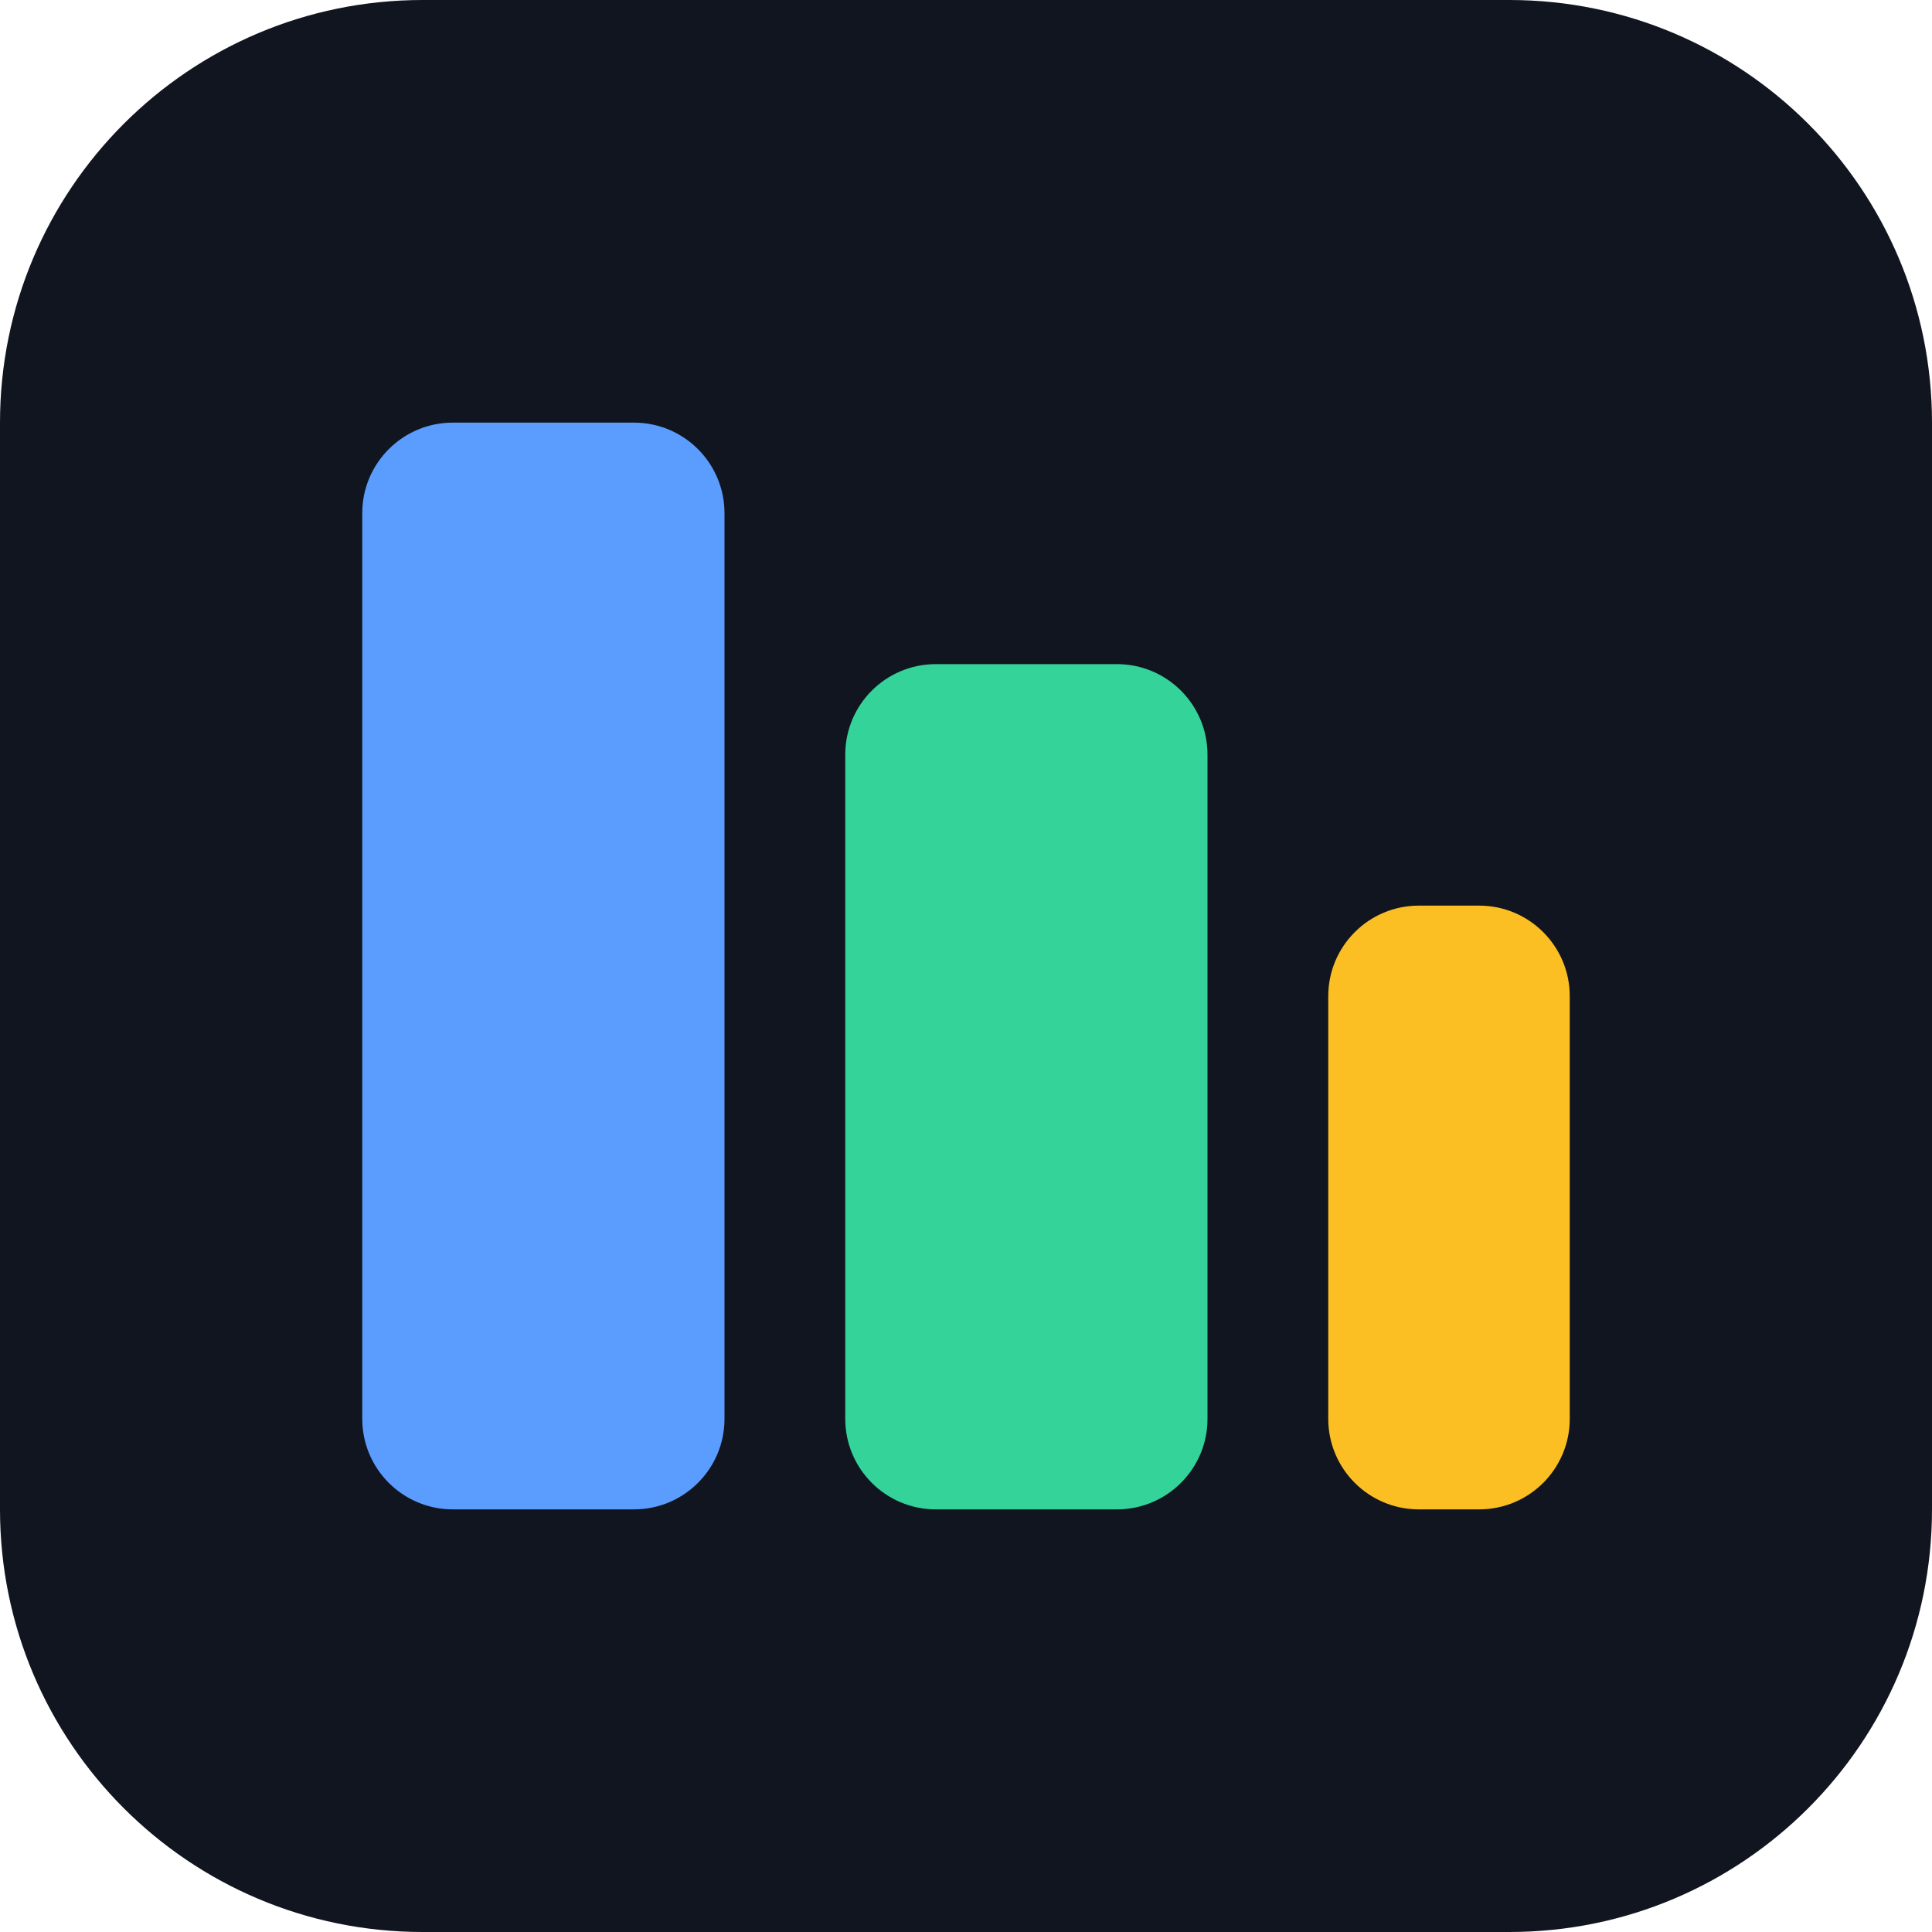
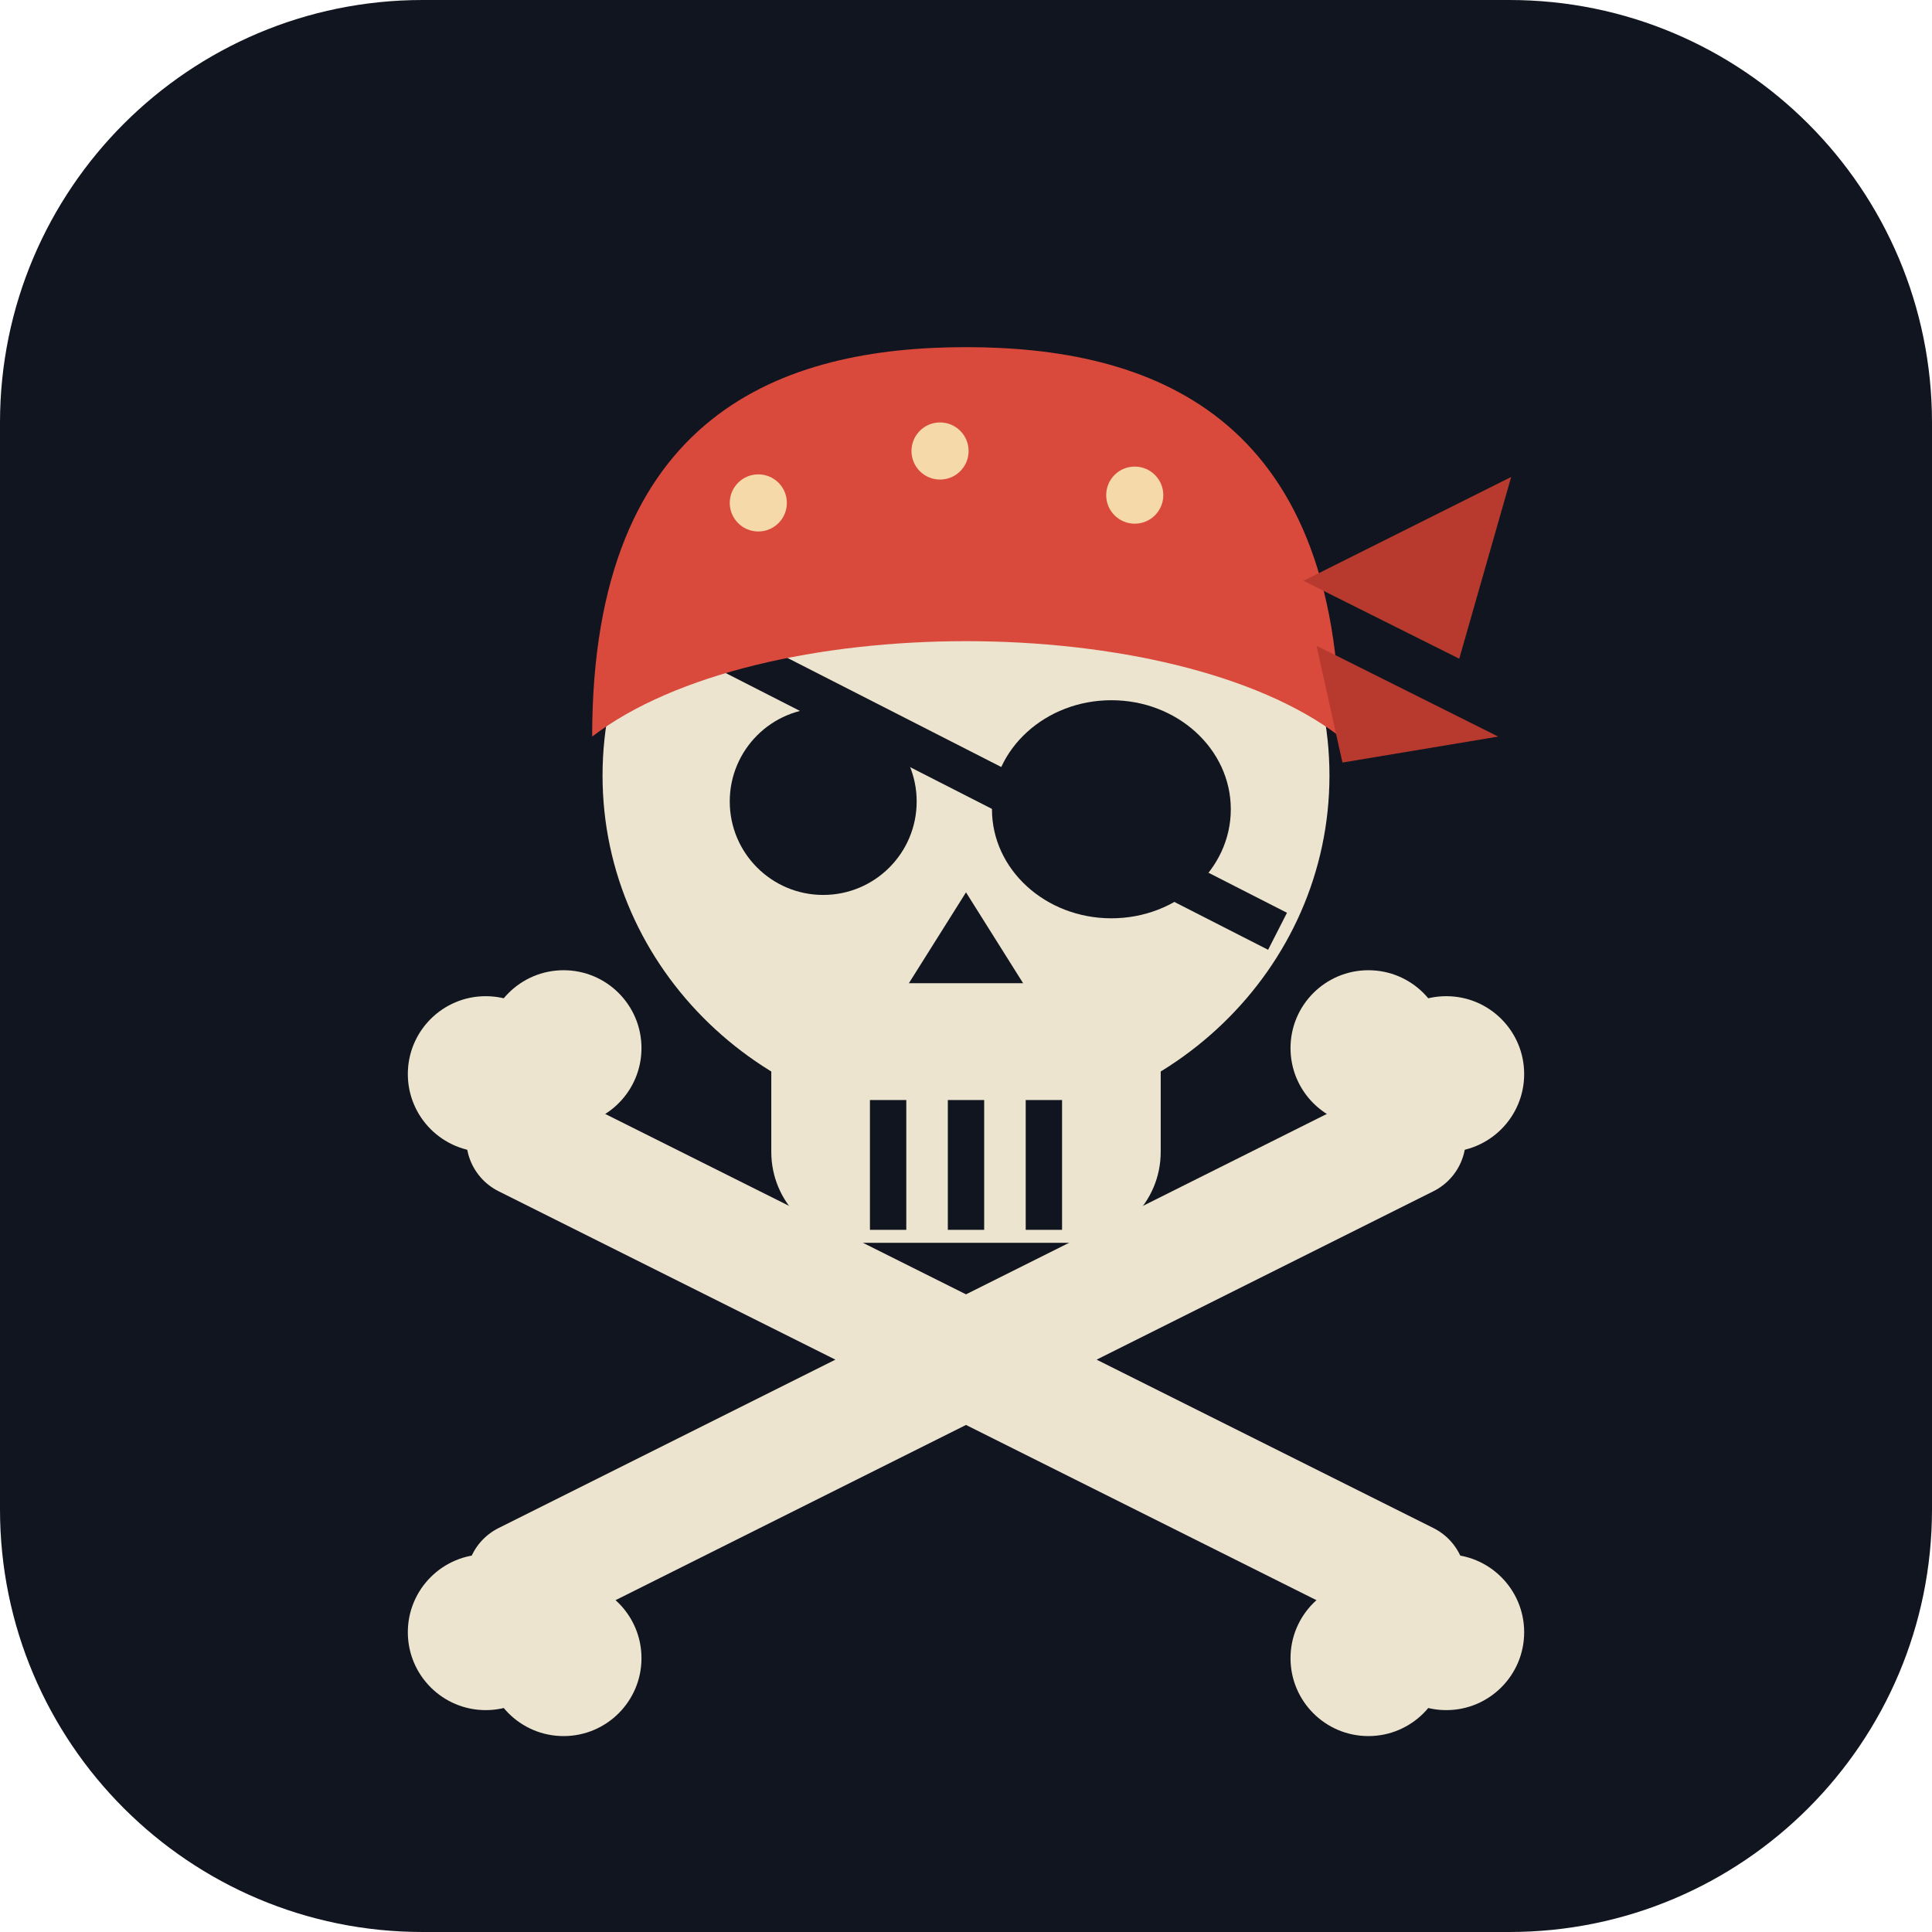
<svg xmlns="http://www.w3.org/2000/svg" viewBox="0 0 64 64">
-   <rect width="64" height="64" rx="14" fill="#11151f" />
-   <rect x="12" y="14" width="12" height="36" rx="3" fill="#5b9cff" />
-   <rect x="28" y="22" width="12" height="28" rx="3" fill="#34d399" />
-   <rect x="44" y="30" width="8" height="20" rx="3" fill="#fbbf24" />
+   <rect width="64" height="64" rx="14" fill="#10151f" />
+   <g transform="translate(32 33) scale(0.86) translate(-32 -35.5)">
+     <g stroke="#ece4cf" stroke-width="4.5" stroke-linecap="round">
+       <path d="M15 41 49 58M49 41 15 58" />
+     </g>
+     <g fill="#ece4cf">
+       <circle cx="13.5" cy="38.5" r="3" />
+       <circle cx="16.5" cy="37.5" r="3" />
+       <circle cx="50.5" cy="38.5" r="3" />
+       <circle cx="47.5" cy="37.5" r="3" />
+       <circle cx="13.5" cy="60" r="3" />
+       <circle cx="16.5" cy="61" r="3" />
+       <circle cx="50.5" cy="60" r="3" />
+       <circle cx="47.5" cy="61" r="3" />
+     </g>
+     <ellipse cx="32" cy="27" rx="14" ry="13.5" fill="#ece4cf" />
+     <rect x="24.5" y="34" width="15" height="11" rx="3.5" fill="#ece4cf" />
+     <circle cx="26.5" cy="28" r="3.6" fill="#10151f" />
+     <path d="M32 31.5 29.8 35h4.4z" fill="#10151f" />
+     <path d="M29 39.5v5M32 39.5v5M35 39.5v5" stroke="#10151f" stroke-width="1.4" />
+     <path d="M19.5 20.5 44 33" stroke="#10151f" stroke-width="1.6" />
+     <ellipse cx="37.6" cy="28.3" rx="4.6" ry="4.2" fill="#10151f" />
+     <path d="M17.6 25.5C17.6 13 25 10.5 32 10.5S46.4 13 46.4 25.5C40 20.6 24 20.6 17.6 25.5Z" fill="#d94a3d" />
+     <circle cx="24" cy="16.5" r="1.1" fill="#f6d9a8" />
+     <circle cx="31" cy="14.5" r="1.1" fill="#f6d9a8" />
+     <circle cx="38.5" cy="16.2" r="1.1" fill="#f6d9a8" />
+     <path d="M45 19.5 53 15.5 51 22.5ZM45.5 22 52.5 25.5 46.5 26.5Z" fill="#b83a2f" />
+   </g>
</svg>
